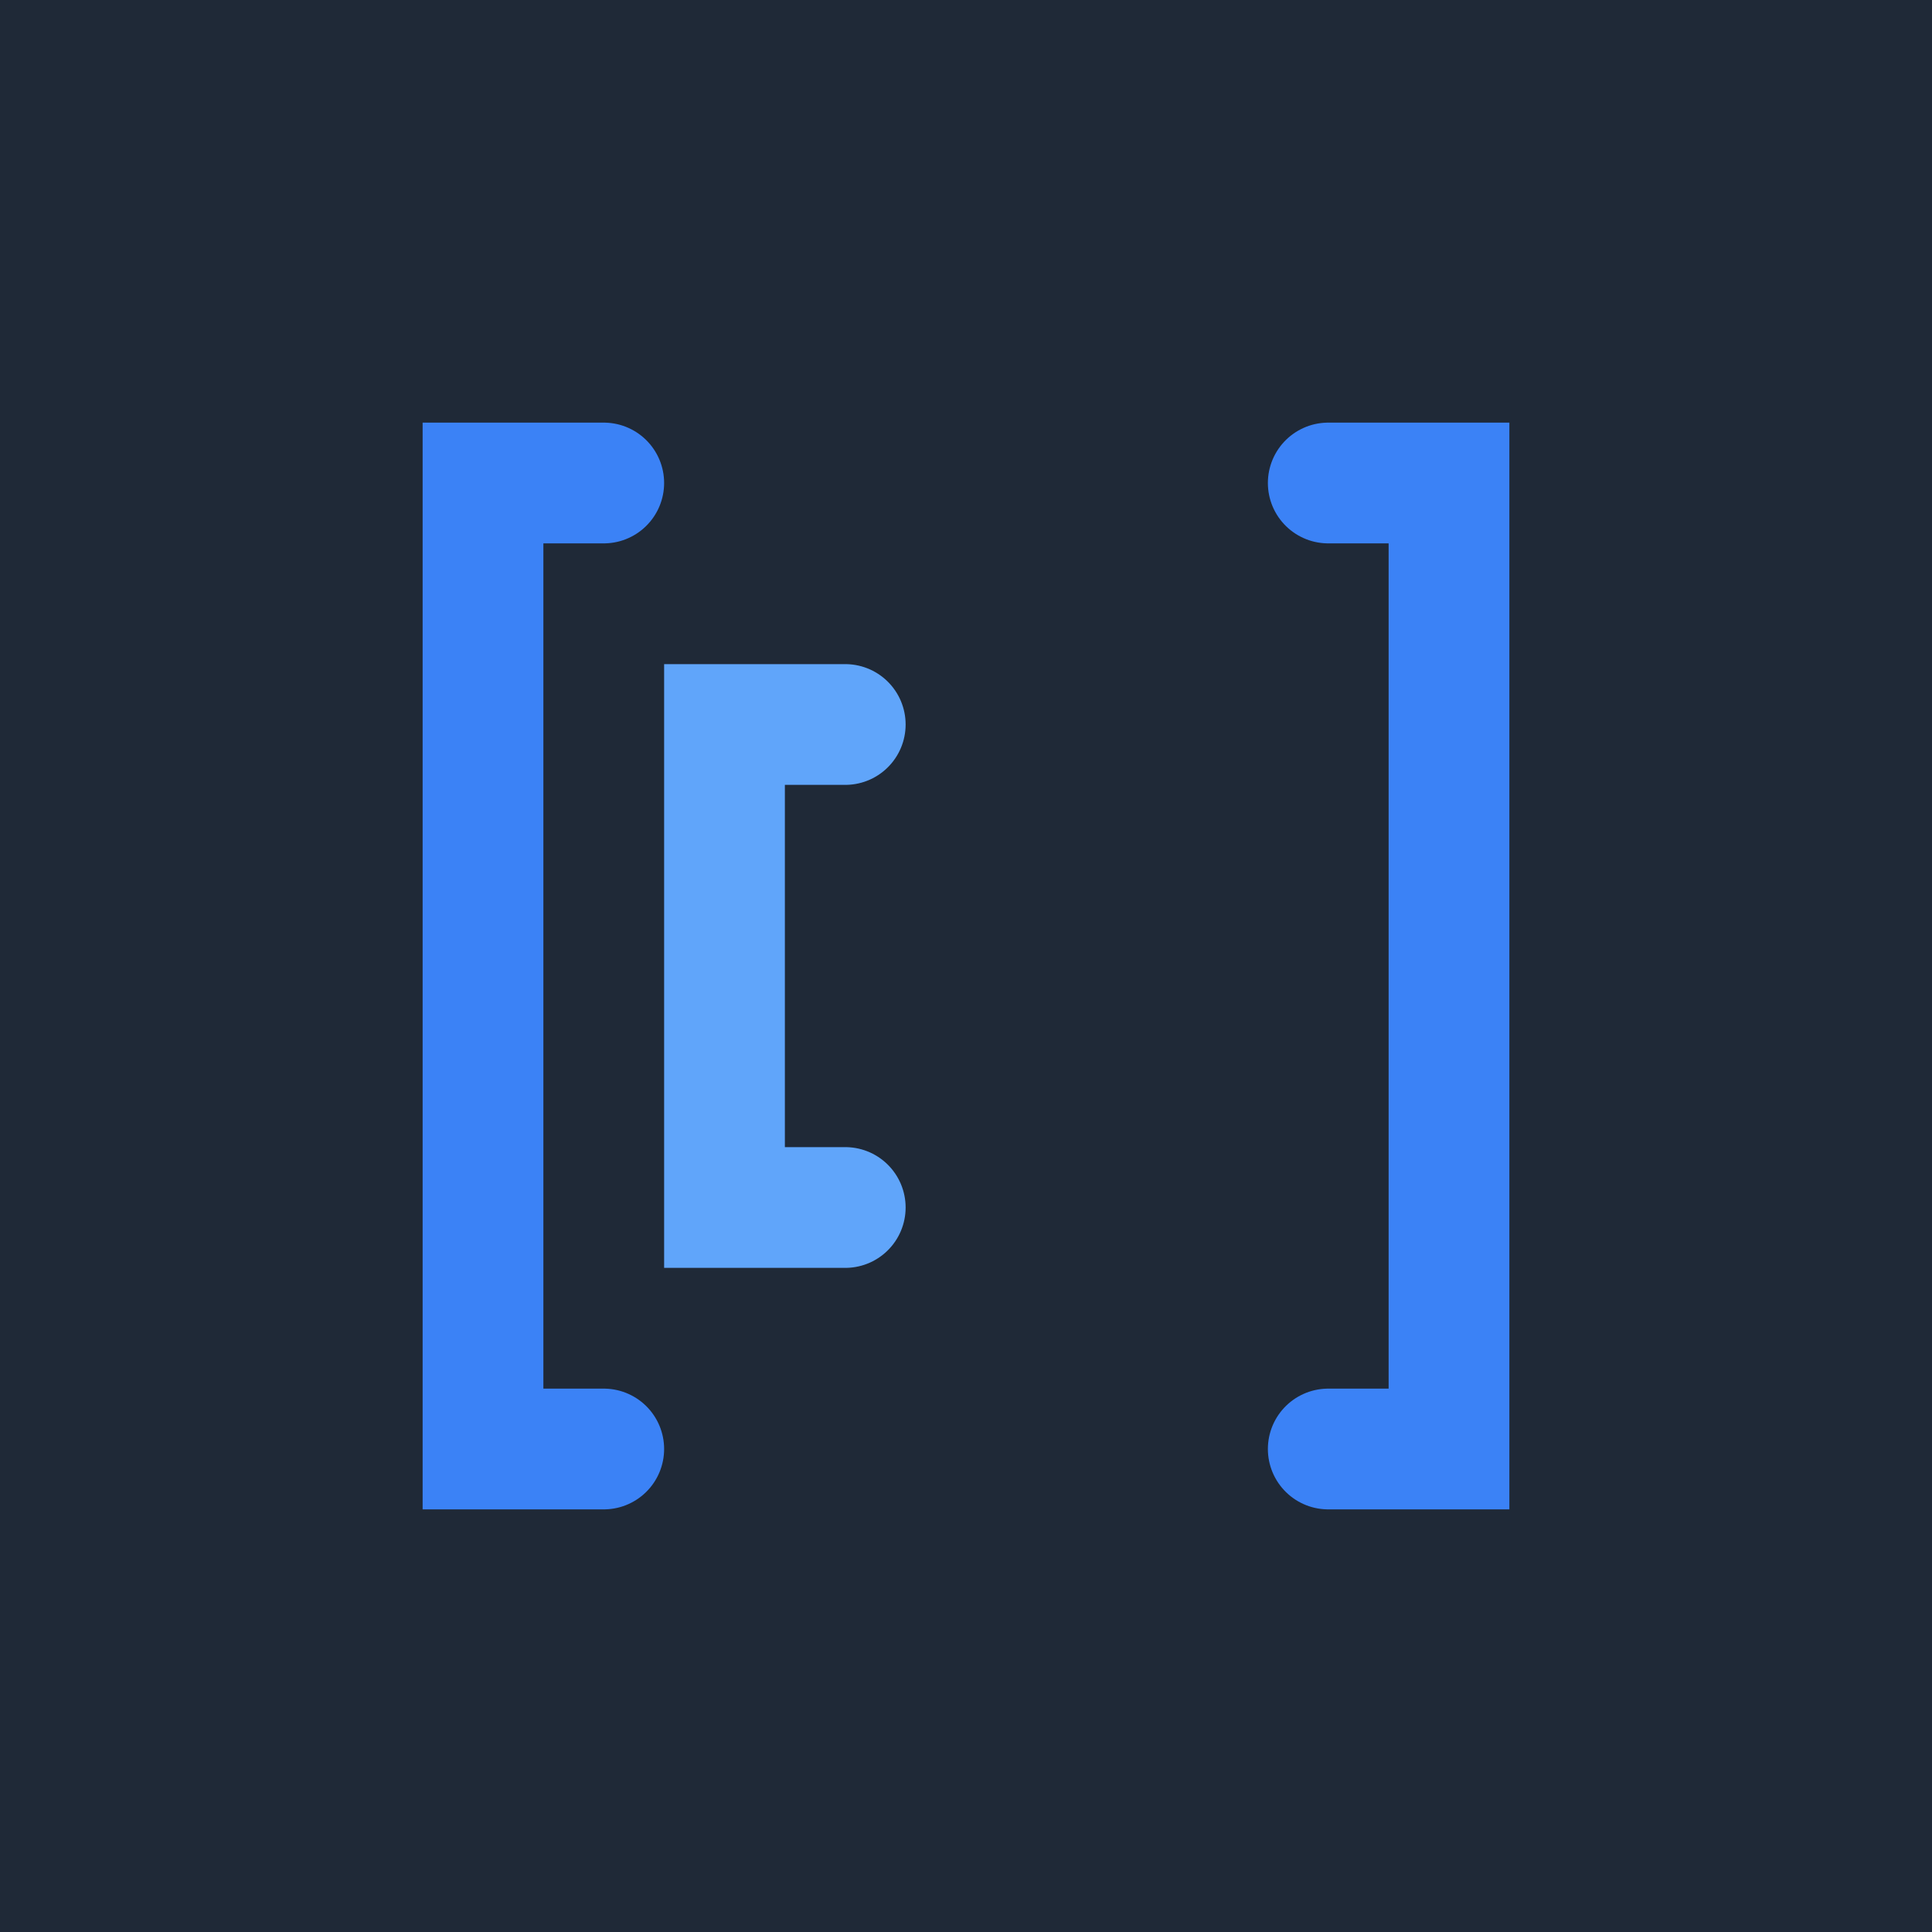
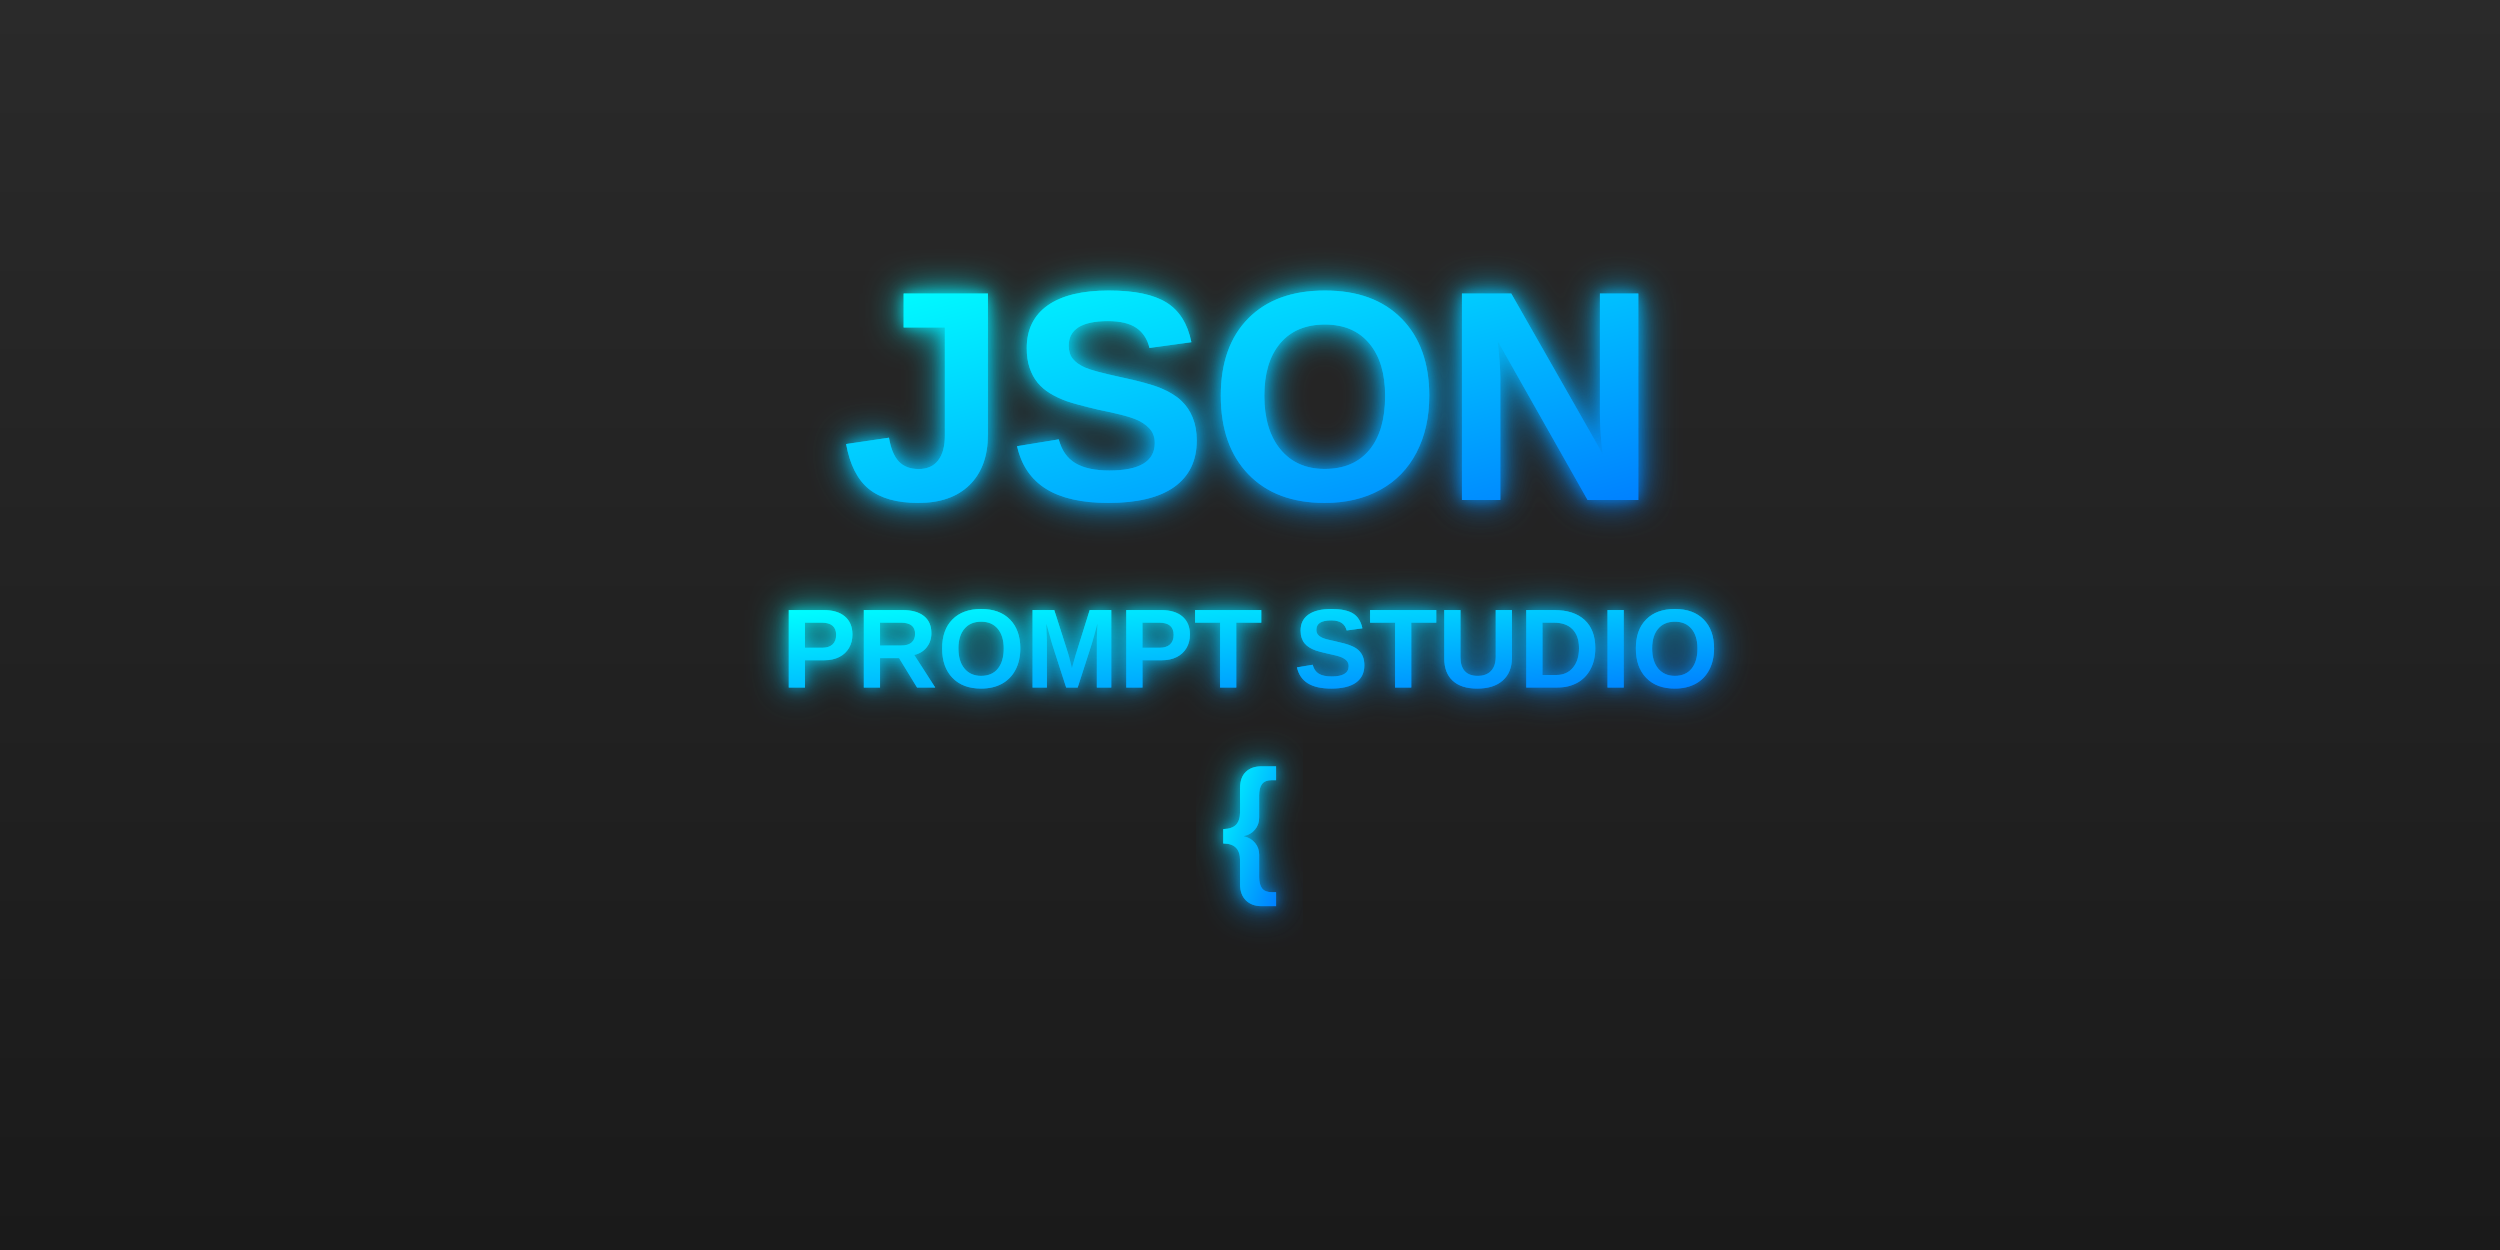
- <svg xmlns="http://www.w3.org/2000/svg" width="32" height="32" viewBox="0 0 32 32">
-   <rect width="32" height="32" fill="#1f2937" />
-   <g transform="translate(8, 6)">
-     <path d="M2 2 L0 2 L0 18 L2 18" stroke="#3b82f6" stroke-width="2" fill="none" stroke-linecap="round" />
-     <path d="M6 6 L4 6 L4 14 L6 14" stroke="#60a5fa" stroke-width="2" fill="none" stroke-linecap="round" />
-     <path d="M14 2 L16 2 L16 18 L14 18" stroke="#3b82f6" stroke-width="2" fill="none" stroke-linecap="round" />
-   </g>
+ <svg xmlns="http://www.w3.org/2000/svg" width="400" height="200" viewBox="0 0 400 200">
+   <defs>
+     <filter id="neon-glow" x="-50%" y="-50%" width="200%" height="200%">
+       <feGaussianBlur stdDeviation="3" result="coloredBlur" />
+       <feMerge>
+         <feMergeNode in="coloredBlur" />
+         <feMergeNode in="SourceGraphic" />
+       </feMerge>
+     </filter>
+     <filter id="inner-glow" x="-50%" y="-50%" width="200%" height="200%">
+       <feGaussianBlur stdDeviation="1" result="innerBlur" />
+       <feMerge>
+         <feMergeNode in="innerBlur" />
+         <feMergeNode in="SourceGraphic" />
+       </feMerge>
+     </filter>
+     <linearGradient id="neon-gradient" x1="0%" y1="0%" x2="100%" y2="100%">
+       <stop offset="0%" style="stop-color:#00ffff;stop-opacity:1" />
+       <stop offset="50%" style="stop-color:#00bfff;stop-opacity:1" />
+       <stop offset="100%" style="stop-color:#0080ff;stop-opacity:1" />
+     </linearGradient>
+     <linearGradient id="bg-gradient" x1="0%" y1="0%" x2="0%" y2="100%">
+       <stop offset="0%" style="stop-color:#2a2a2a;stop-opacity:1" />
+       <stop offset="100%" style="stop-color:#1a1a1a;stop-opacity:1" />
+     </linearGradient>
+   </defs>
+   <rect width="400" height="200" fill="url(#bg-gradient)" />
+   <text x="200" y="80" font-family="Arial, sans-serif" font-size="48" font-weight="bold" text-anchor="middle" fill="url(#neon-gradient)" filter="url(#neon-glow)">
+     JSON
+   </text>
+   <text x="200" y="110" font-family="Arial, sans-serif" font-size="18" font-weight="bold" text-anchor="middle" fill="url(#neon-gradient)" filter="url(#neon-glow)">
+     PROMPT STUDIO
+   </text>
+   <text x="200" y="140" font-family="Arial, sans-serif" font-size="24" font-weight="bold" text-anchor="middle" fill="url(#neon-gradient)" filter="url(#neon-glow)">
+     {
+   </text>
+   <text x="200" y="80" font-family="Arial, sans-serif" font-size="48" font-weight="bold" text-anchor="middle" fill="url(#neon-gradient)" filter="url(#inner-glow)" opacity="0.7">
+     JSON
+   </text>
+   <text x="200" y="110" font-family="Arial, sans-serif" font-size="18" font-weight="bold" text-anchor="middle" fill="url(#neon-gradient)" filter="url(#inner-glow)" opacity="0.7">
+     PROMPT STUDIO
+   </text>
+   <text x="200" y="140" font-family="Arial, sans-serif" font-size="24" font-weight="bold" text-anchor="middle" fill="url(#neon-gradient)" filter="url(#inner-glow)" opacity="0.7">
+     {
+   </text>
</svg>
